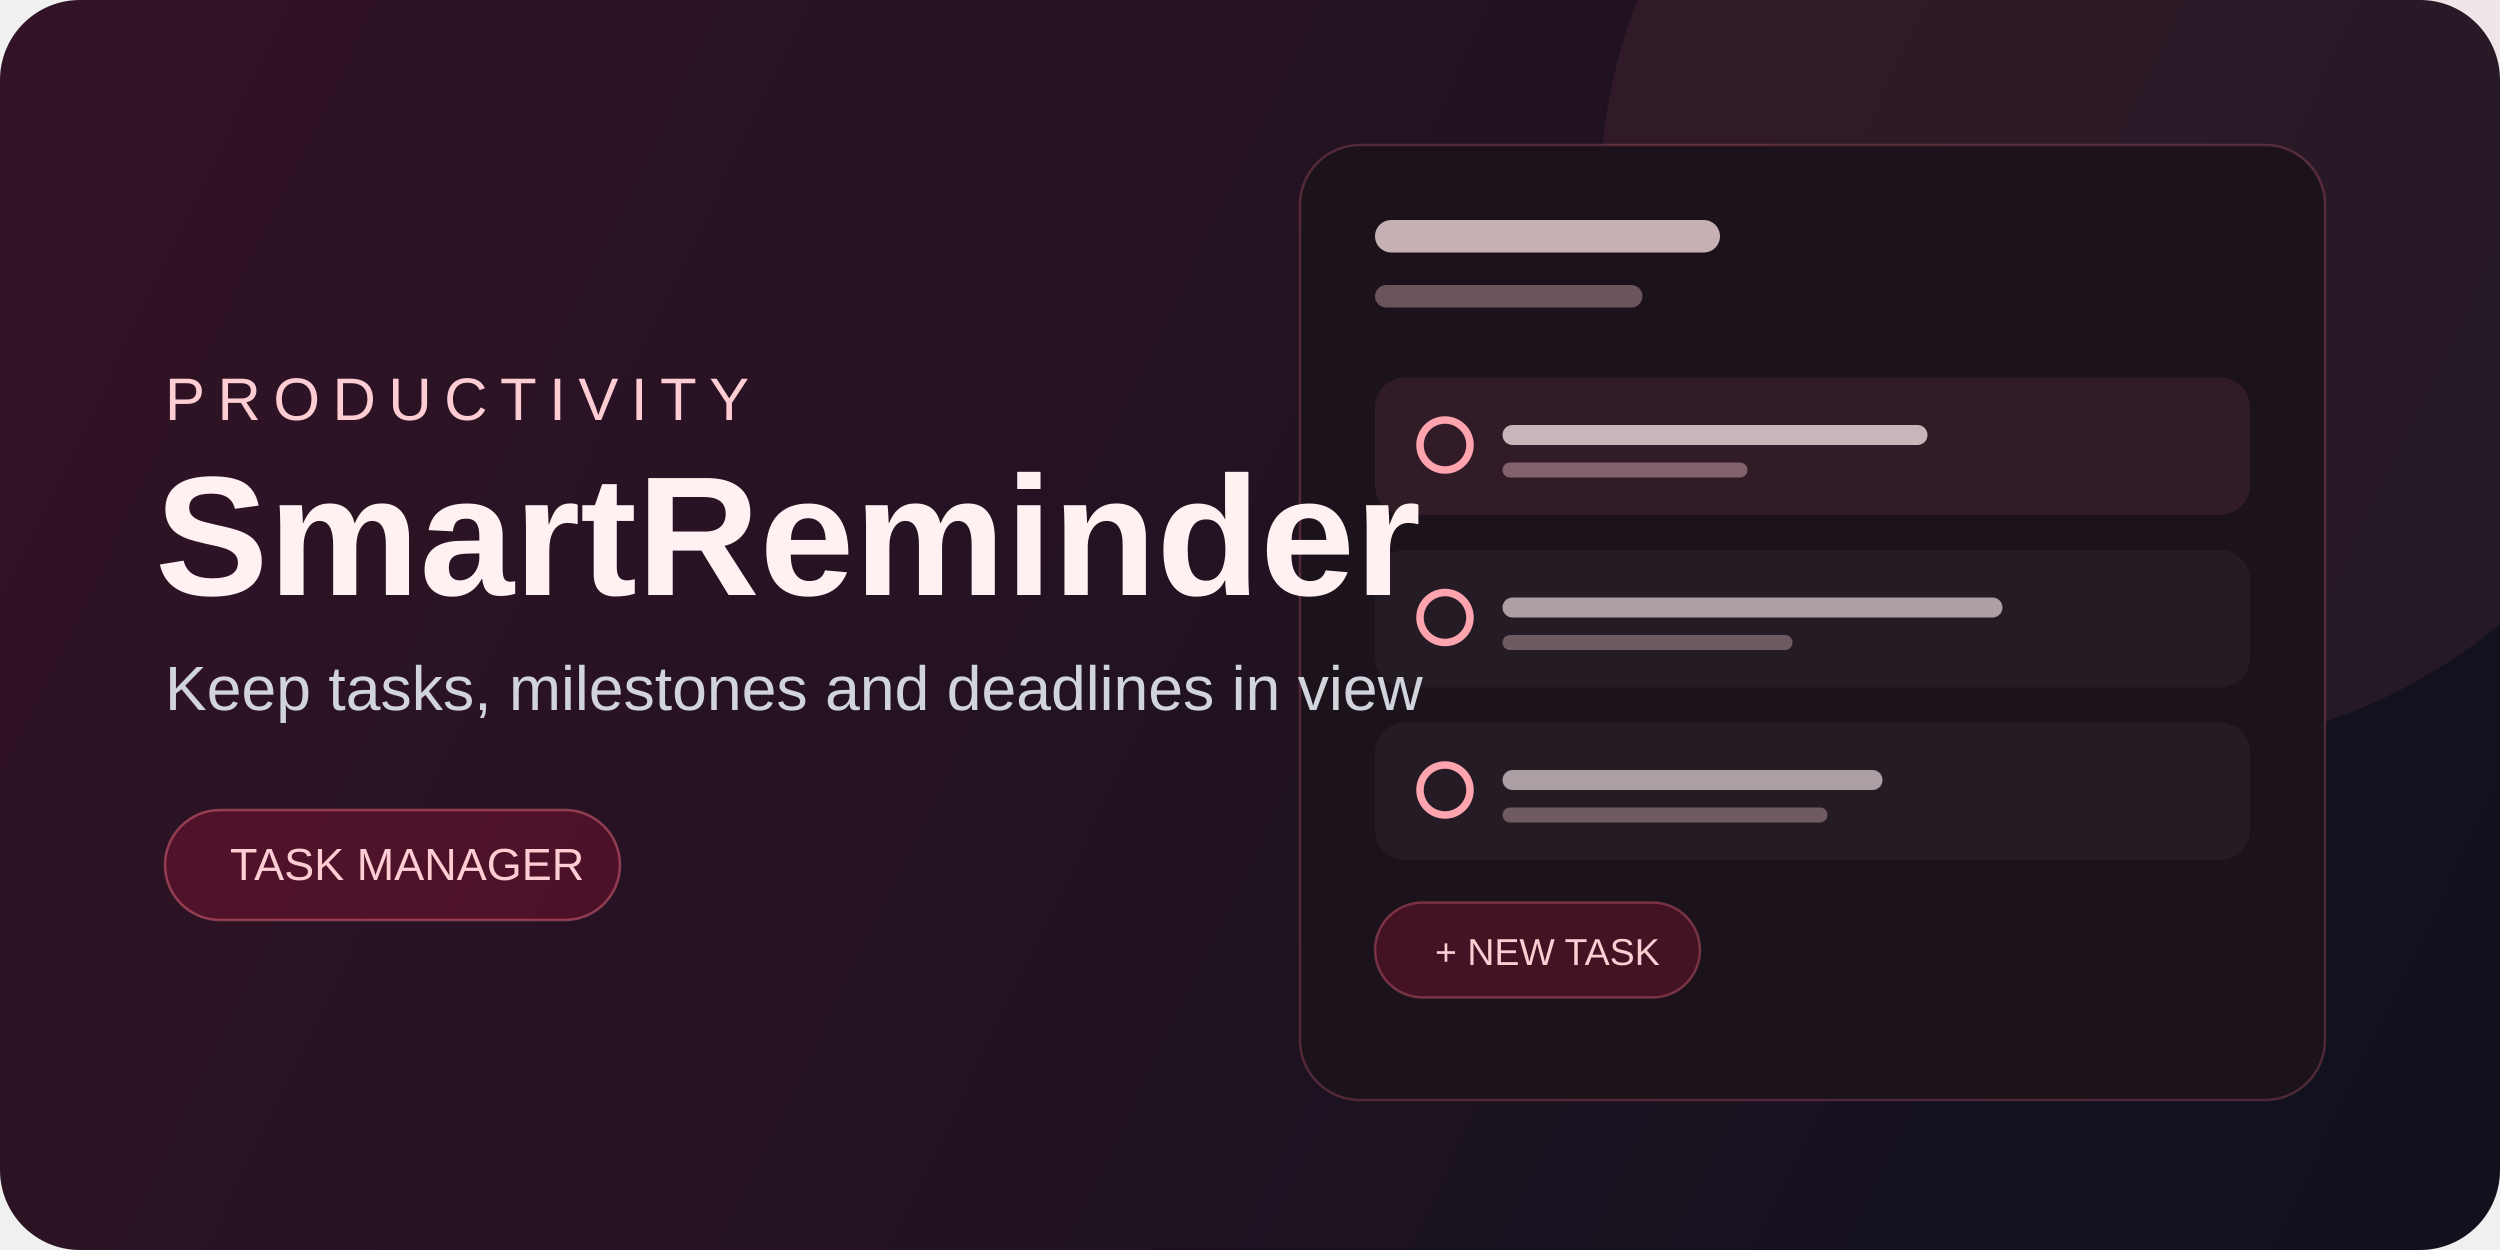
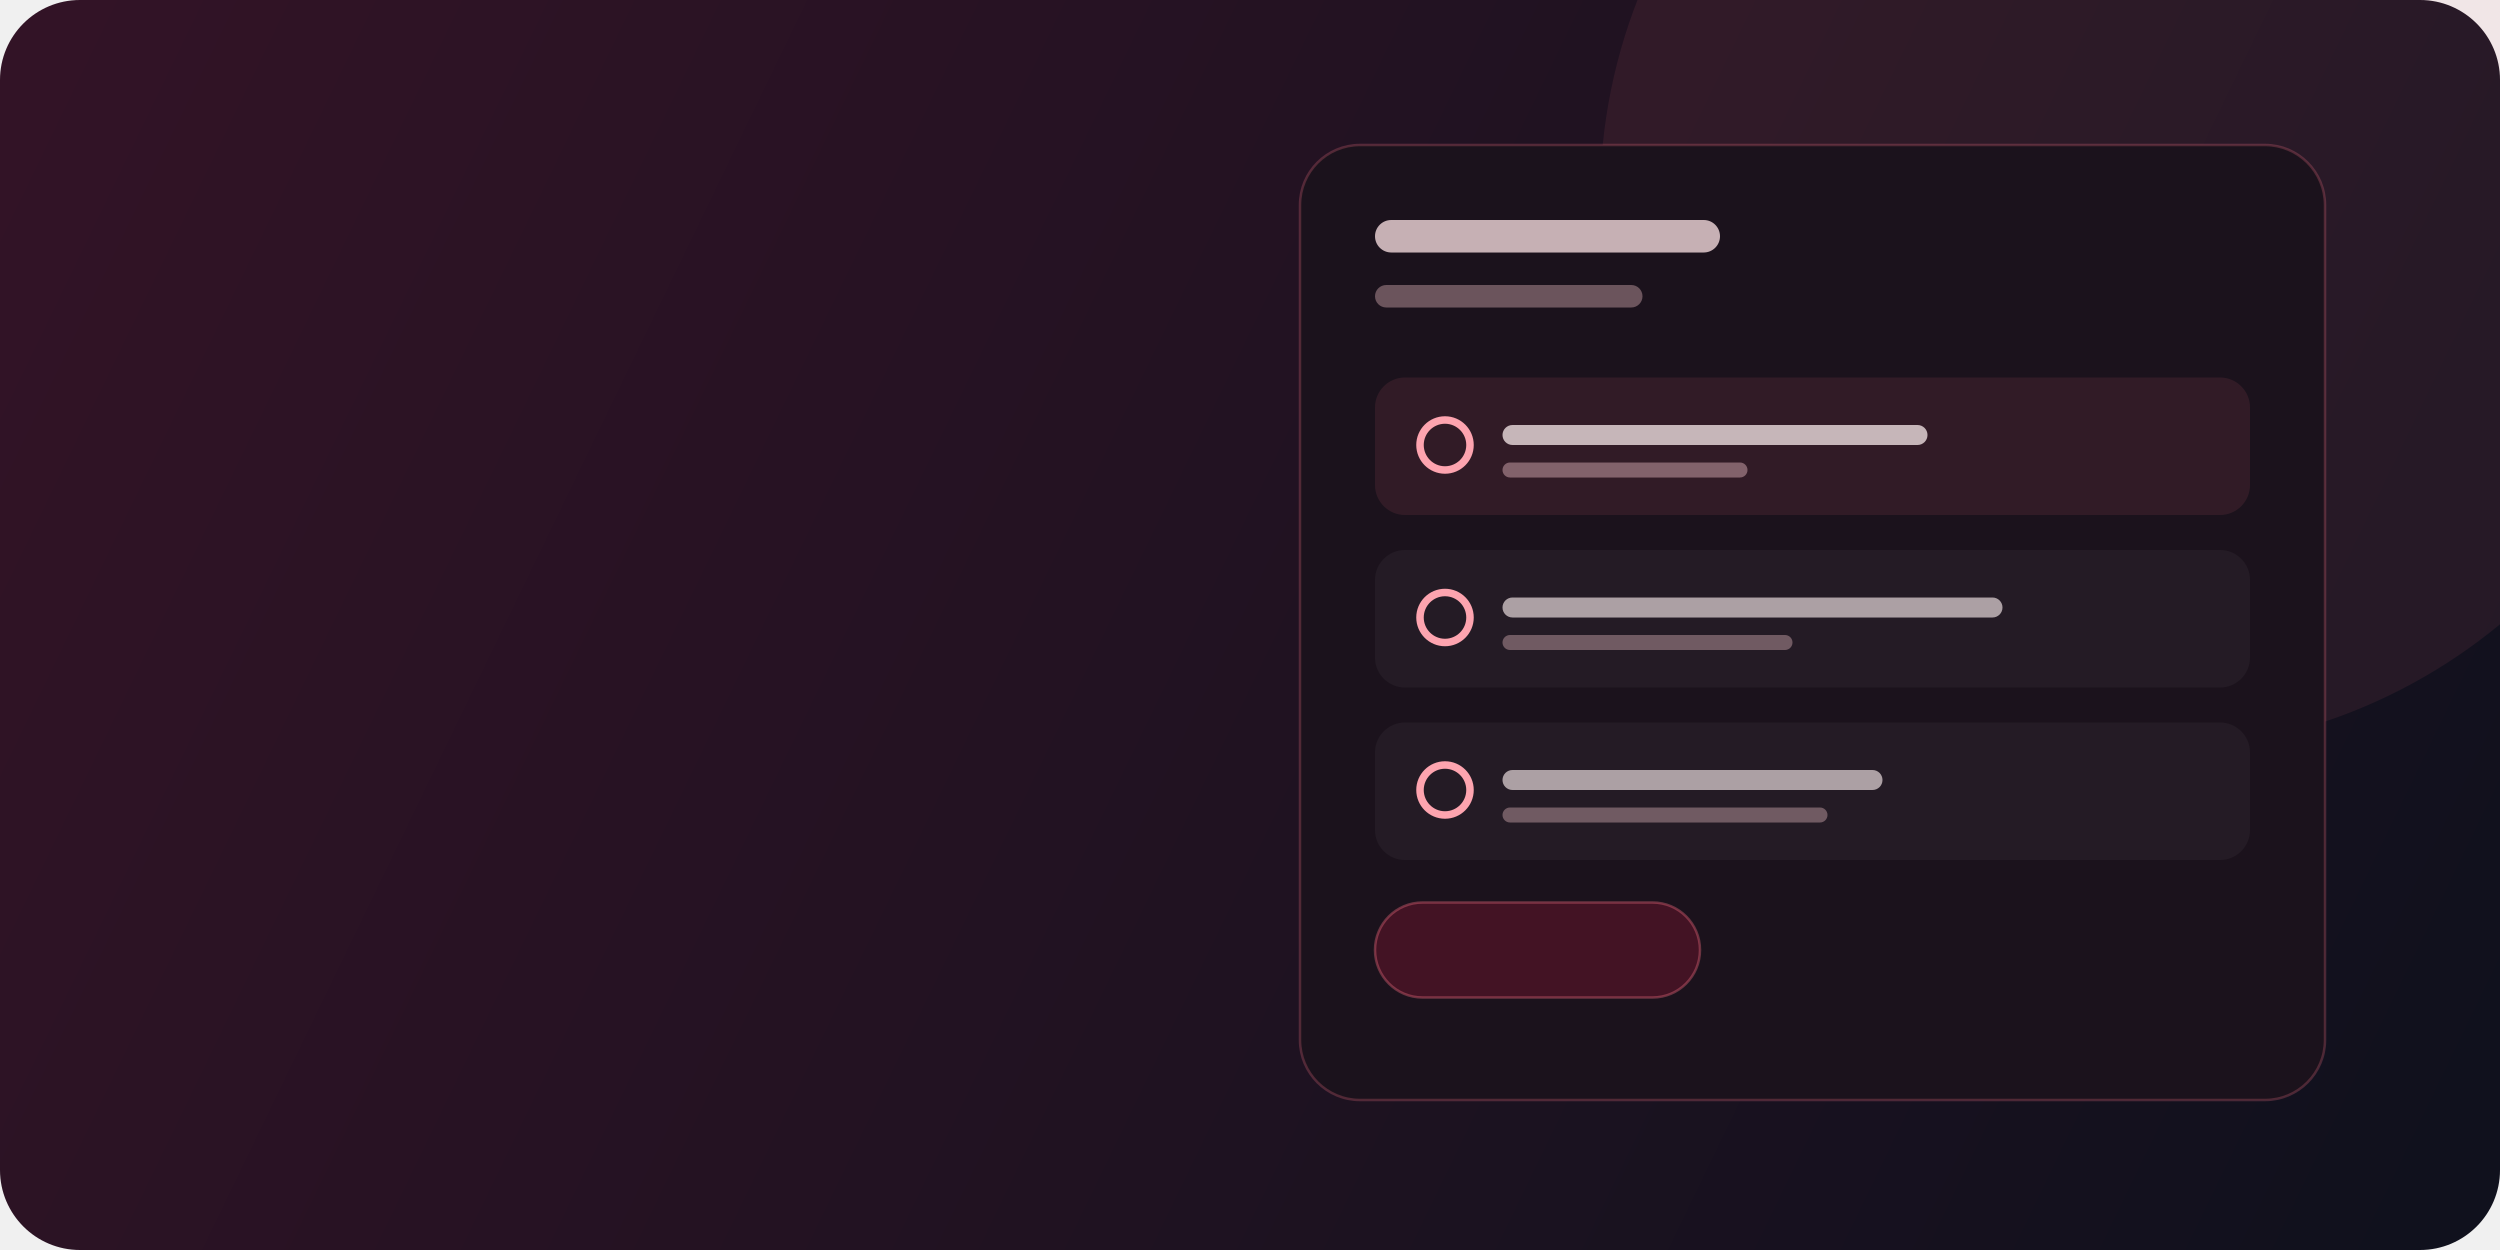
<svg xmlns="http://www.w3.org/2000/svg" width="1000" height="500" viewBox="0 0 1000 500" fill="none">
  <defs>
    <linearGradient id="bg" x1="20" y1="20" x2="970" y2="480" gradientUnits="userSpaceOnUse">
      <stop stop-color="#321326" />
      <stop offset="1" stop-color="#10111d" />
    </linearGradient>
  </defs>
  <rect width="1000" height="500" rx="32" fill="url(#bg)" />
  <circle cx="860" cy="80" r="220" fill="#fb7185" fill-opacity=".08" />
  <rect x="520" y="58" width="410" height="382" rx="24" fill="#1b121c" stroke="#fb7185" stroke-opacity=".24" />
  <rect x="550" y="88" width="138" height="13" rx="6.5" fill="#ffe4e6" fill-opacity=".75" />
  <rect x="550" y="114" width="107" height="9" rx="4.5" fill="#fecdd3" fill-opacity=".35" />
  <rect x="550" y="151" width="350" height="55" rx="12" fill="#fb7185" fill-opacity=".1" />
  <circle cx="578" cy="178" r="10" stroke="#fda4af" stroke-width="3" />
  <rect x="601" y="170" width="170" height="8" rx="4" fill="#fff1f2" fill-opacity=".72" />
  <rect x="601" y="185" width="98" height="6" rx="3" fill="#fecdd3" fill-opacity=".4" />
  <rect x="550" y="220" width="350" height="55" rx="12" fill="#ffffff" fill-opacity=".04" />
  <circle cx="578" cy="247" r="10" stroke="#fda4af" stroke-width="3" />
  <rect x="601" y="239" width="200" height="8" rx="4" fill="#fff1f2" fill-opacity=".62" />
  <rect x="601" y="254" width="116" height="6" rx="3" fill="#fecdd3" fill-opacity=".35" />
  <rect x="550" y="289" width="350" height="55" rx="12" fill="#ffffff" fill-opacity=".04" />
  <circle cx="578" cy="316" r="10" stroke="#fda4af" stroke-width="3" />
  <rect x="601" y="308" width="152" height="8" rx="4" fill="#fff1f2" fill-opacity=".62" />
  <rect x="601" y="323" width="130" height="6" rx="3" fill="#fecdd3" fill-opacity=".35" />
  <rect x="550" y="361" width="130" height="38" rx="19" fill="#e11d48" fill-opacity=".2" stroke="#fb7185" stroke-opacity=".35" />
-   <text x="574" y="386" fill="#fecdd3" font-family="Arial,sans-serif" font-size="15">+ NEW TASK</text>
-   <text x="66" y="168" fill="#fecdd3" font-family="Arial,sans-serif" font-size="24" letter-spacing="5">PRODUCTIVITY</text>
-   <text x="62" y="238" fill="#fff1f2" font-family="Arial,sans-serif" font-size="68" font-weight="700">SmartReminder</text>
-   <text x="66" y="284" fill="#d1d5db" font-family="Arial,sans-serif" font-size="25">Keep tasks, milestones and deadlines in view</text>
-   <rect x="66" y="324" width="182" height="44" rx="22" fill="#be123c" fill-opacity=".25" stroke="#fb7185" stroke-opacity=".45" />
-   <text x="92" y="352" fill="#fecdd3" font-family="Arial,sans-serif" font-size="18">TASK MANAGER</text>
</svg>
